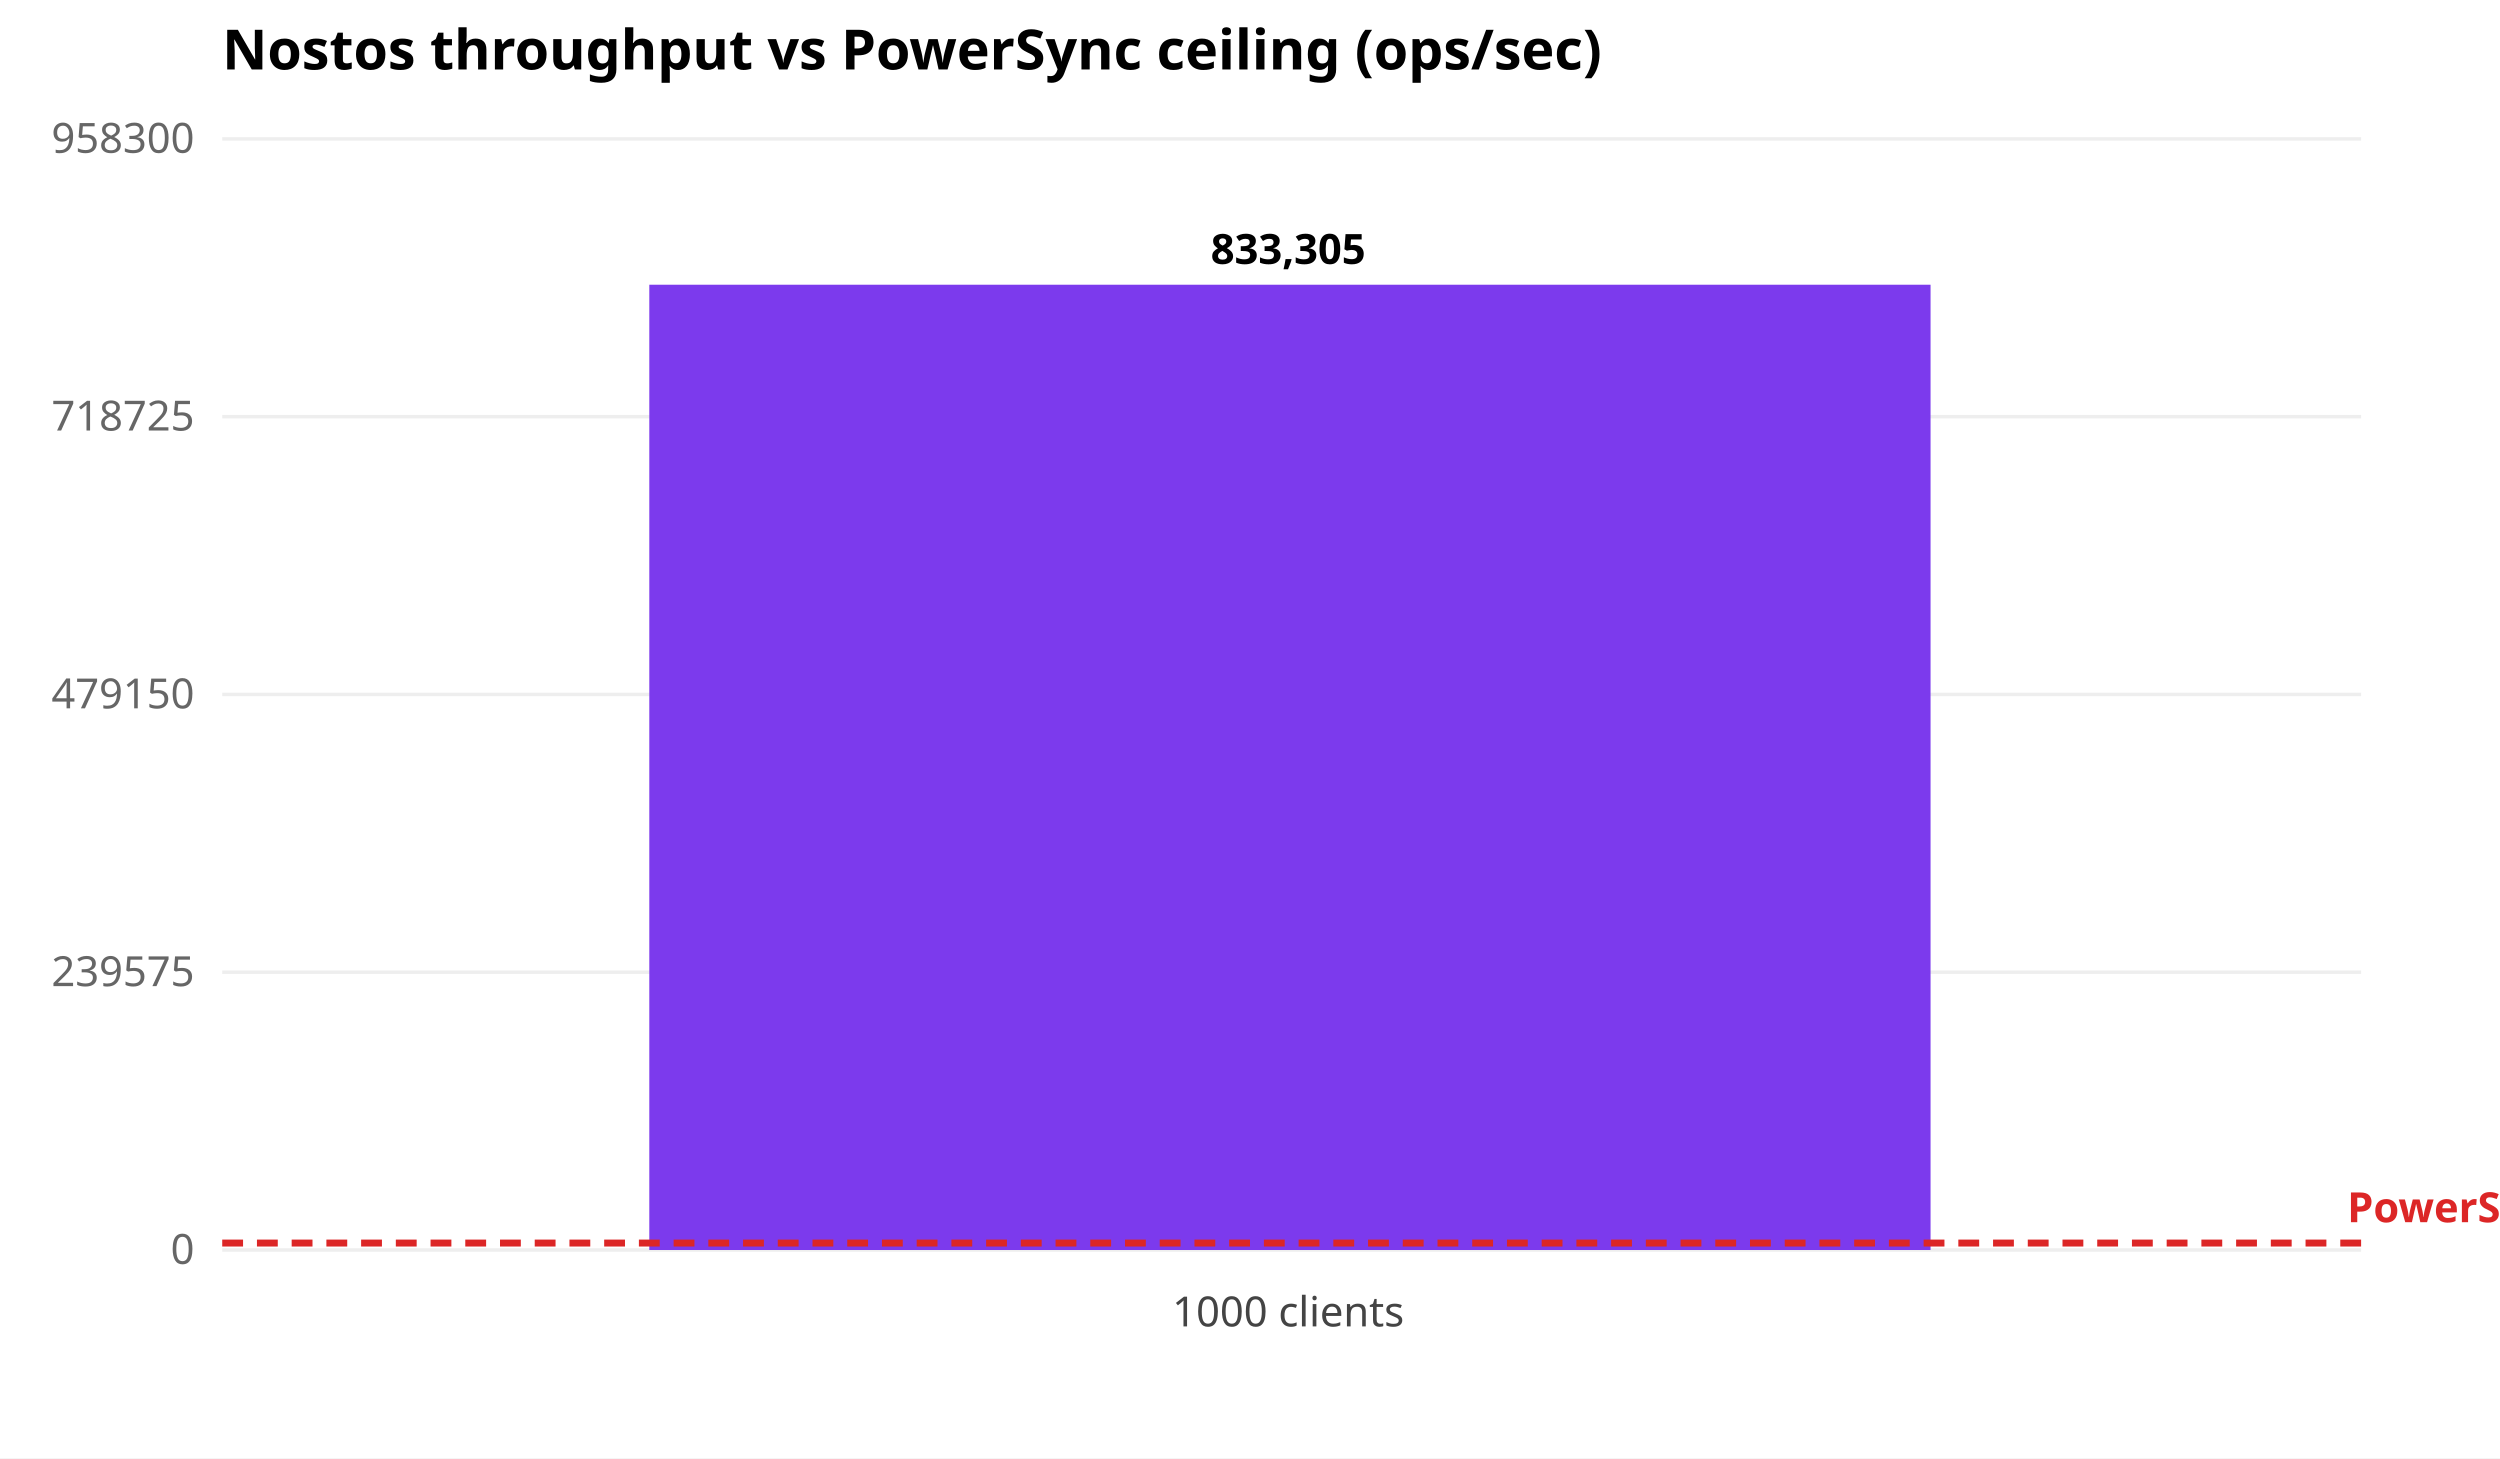
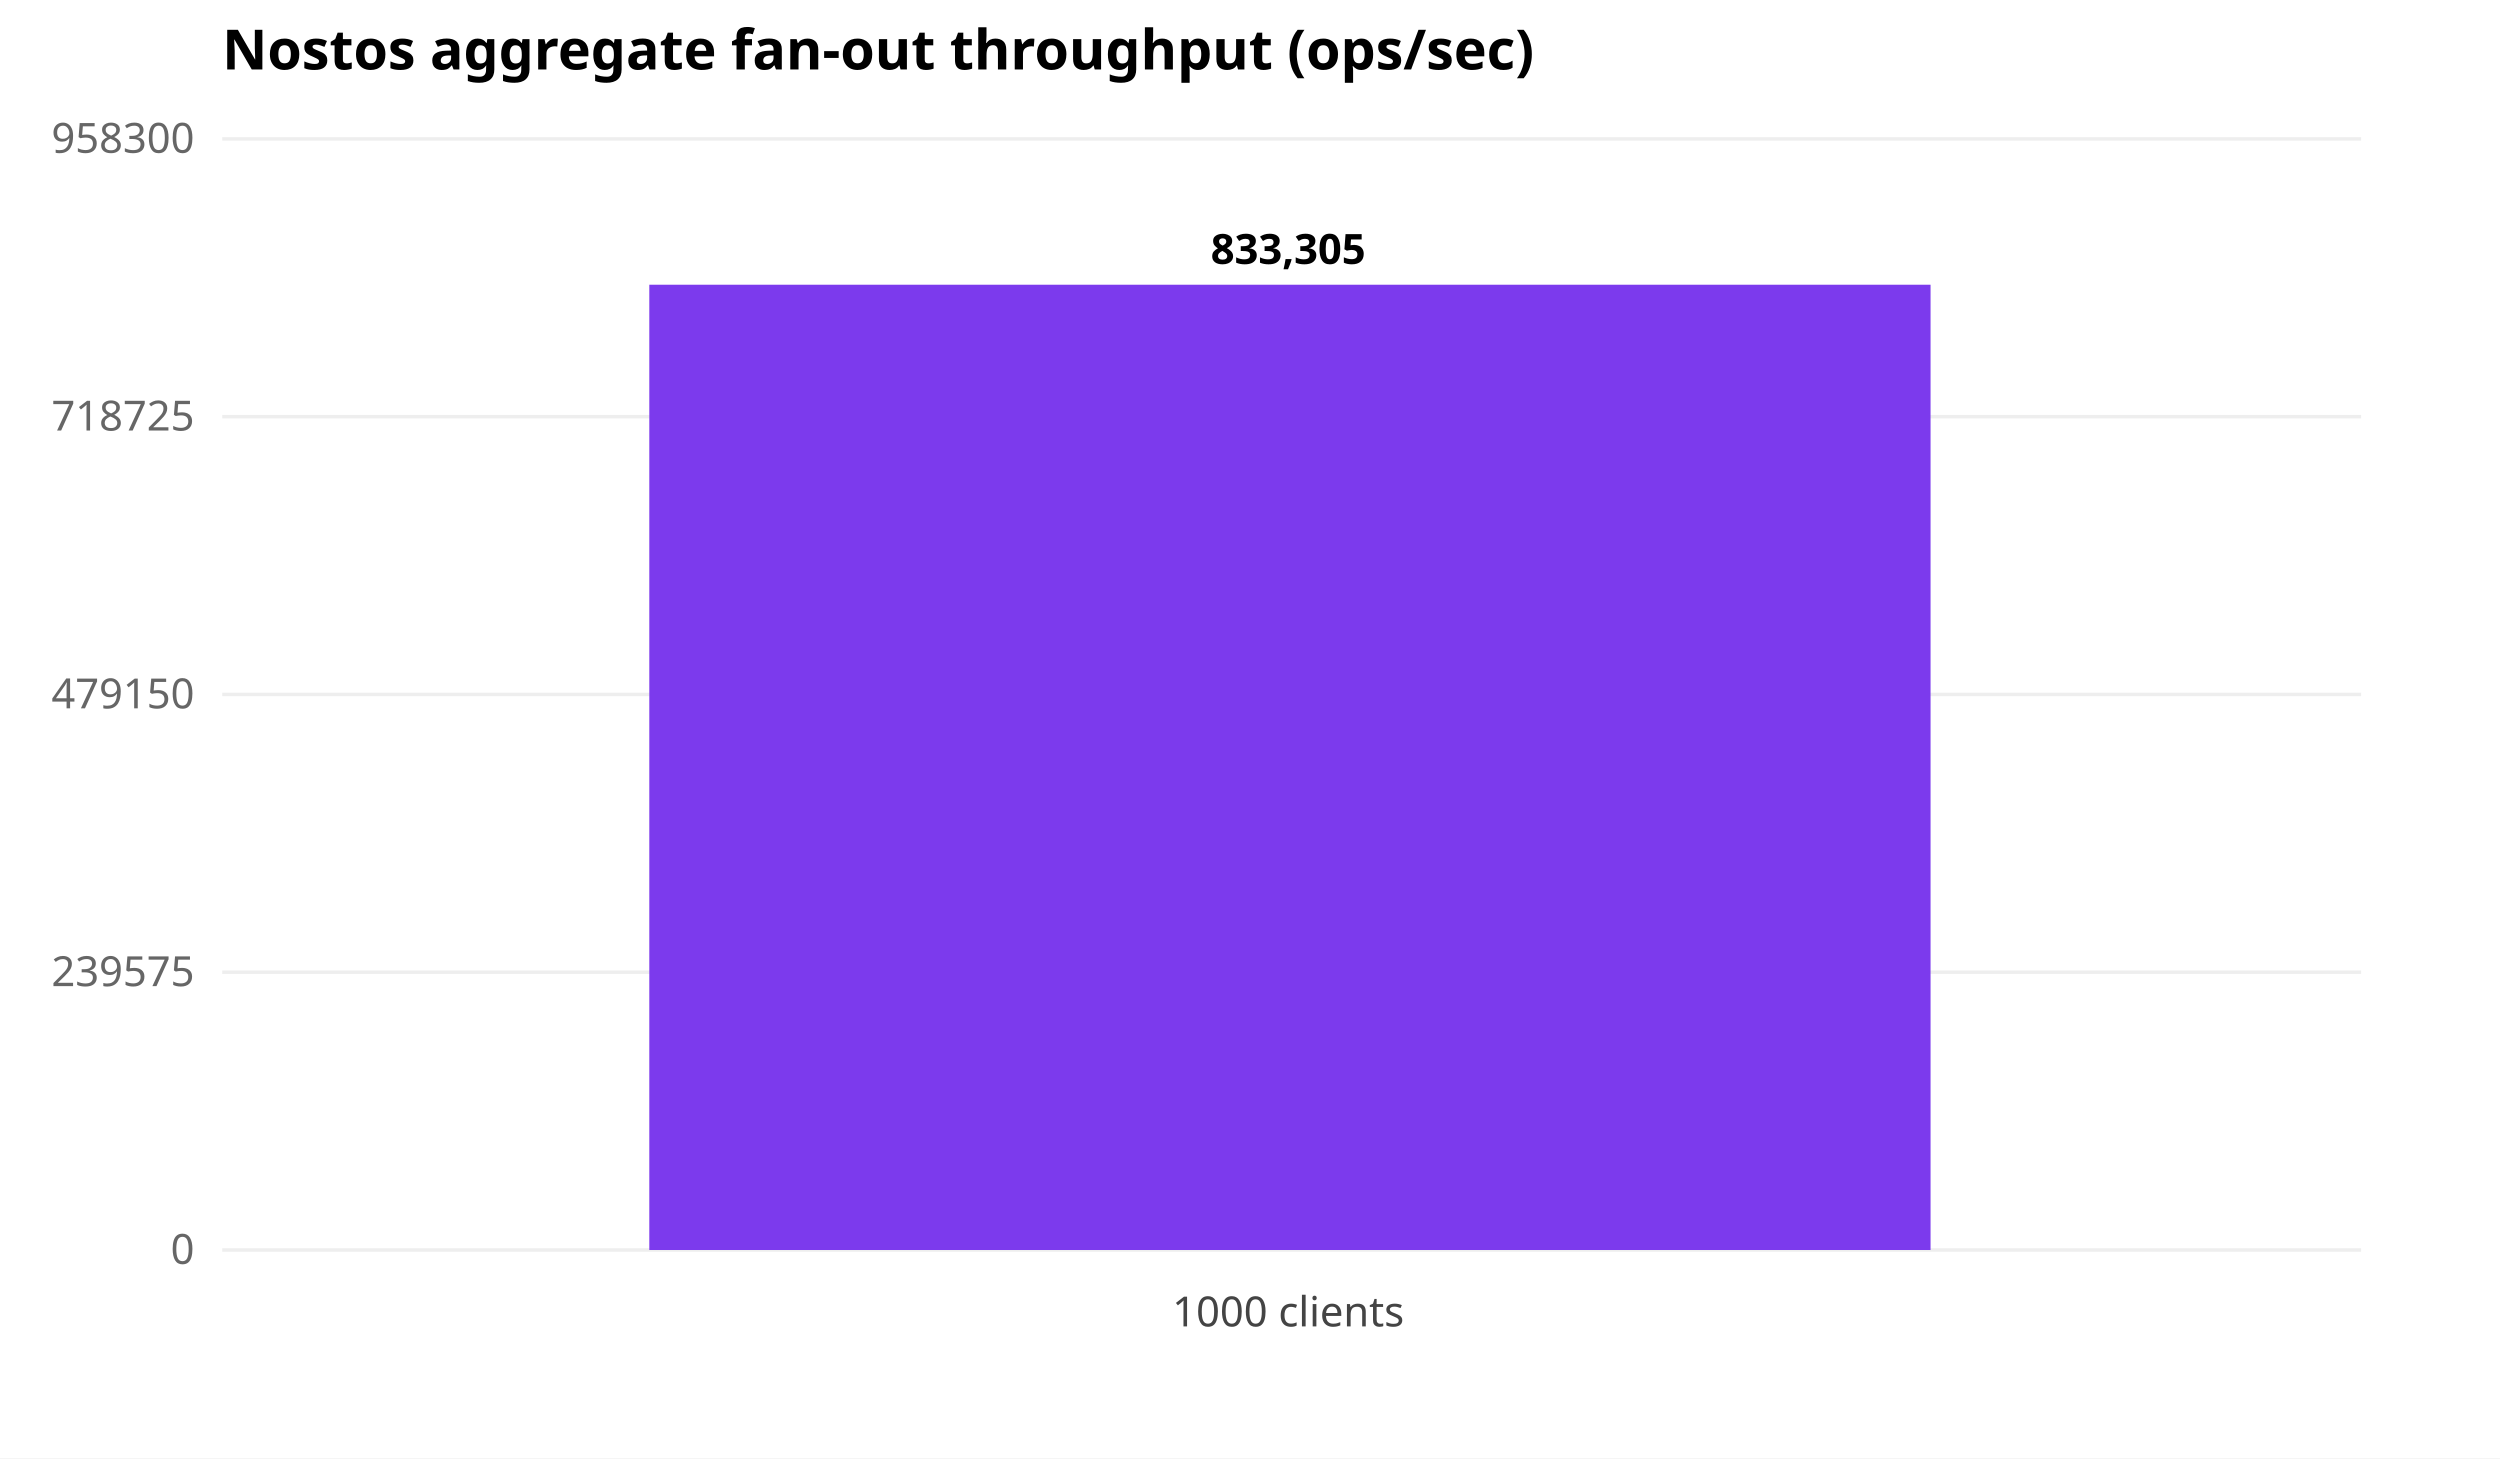
<svg xmlns="http://www.w3.org/2000/svg" width="720" height="420" font-family="sans-serif" font-size="12">
  <rect width="100%" height="100%" fill="white" />
-   <text x="64" y="20" font-size="16" font-weight="bold">Nostos throughput vs PowerSync ceiling (ops/sec)</text>
+   <text x="64" y="20" font-size="16" font-weight="bold">Nostos aggregate fan-out throughput (ops/sec)</text>
  <line x1="64" y1="360" x2="680" y2="360" stroke="#eee" />
  <text x="56" y="364" text-anchor="end" fill="#666">0</text>
  <line x1="64" y1="280" x2="680" y2="280" stroke="#eee" />
  <text x="56" y="284" text-anchor="end" fill="#666">239575</text>
  <line x1="64" y1="200" x2="680" y2="200" stroke="#eee" />
  <text x="56" y="204" text-anchor="end" fill="#666">479150</text>
  <line x1="64" y1="120" x2="680" y2="120" stroke="#eee" />
  <text x="56" y="124" text-anchor="end" fill="#666">718725</text>
  <line x1="64" y1="40" x2="680" y2="40" stroke="#eee" />
  <text x="56" y="44" text-anchor="end" fill="#666">958300</text>
  <rect x="187" y="82" width="369" height="278" fill="#7c3aed" />
  <text x="371" y="76" text-anchor="middle" font-weight="bold">833,305</text>
  <text x="371" y="382" text-anchor="middle" fill="#444">1000 clients</text>
-   <line x1="64" y1="358" x2="680" y2="358" stroke="#dc2626" stroke-width="2" stroke-dasharray="6,4" />
-   <text x="676" y="352" fill="#dc2626" font-weight="bold">PowerSync ceiling ~4000 ops/sec</text>
</svg>
